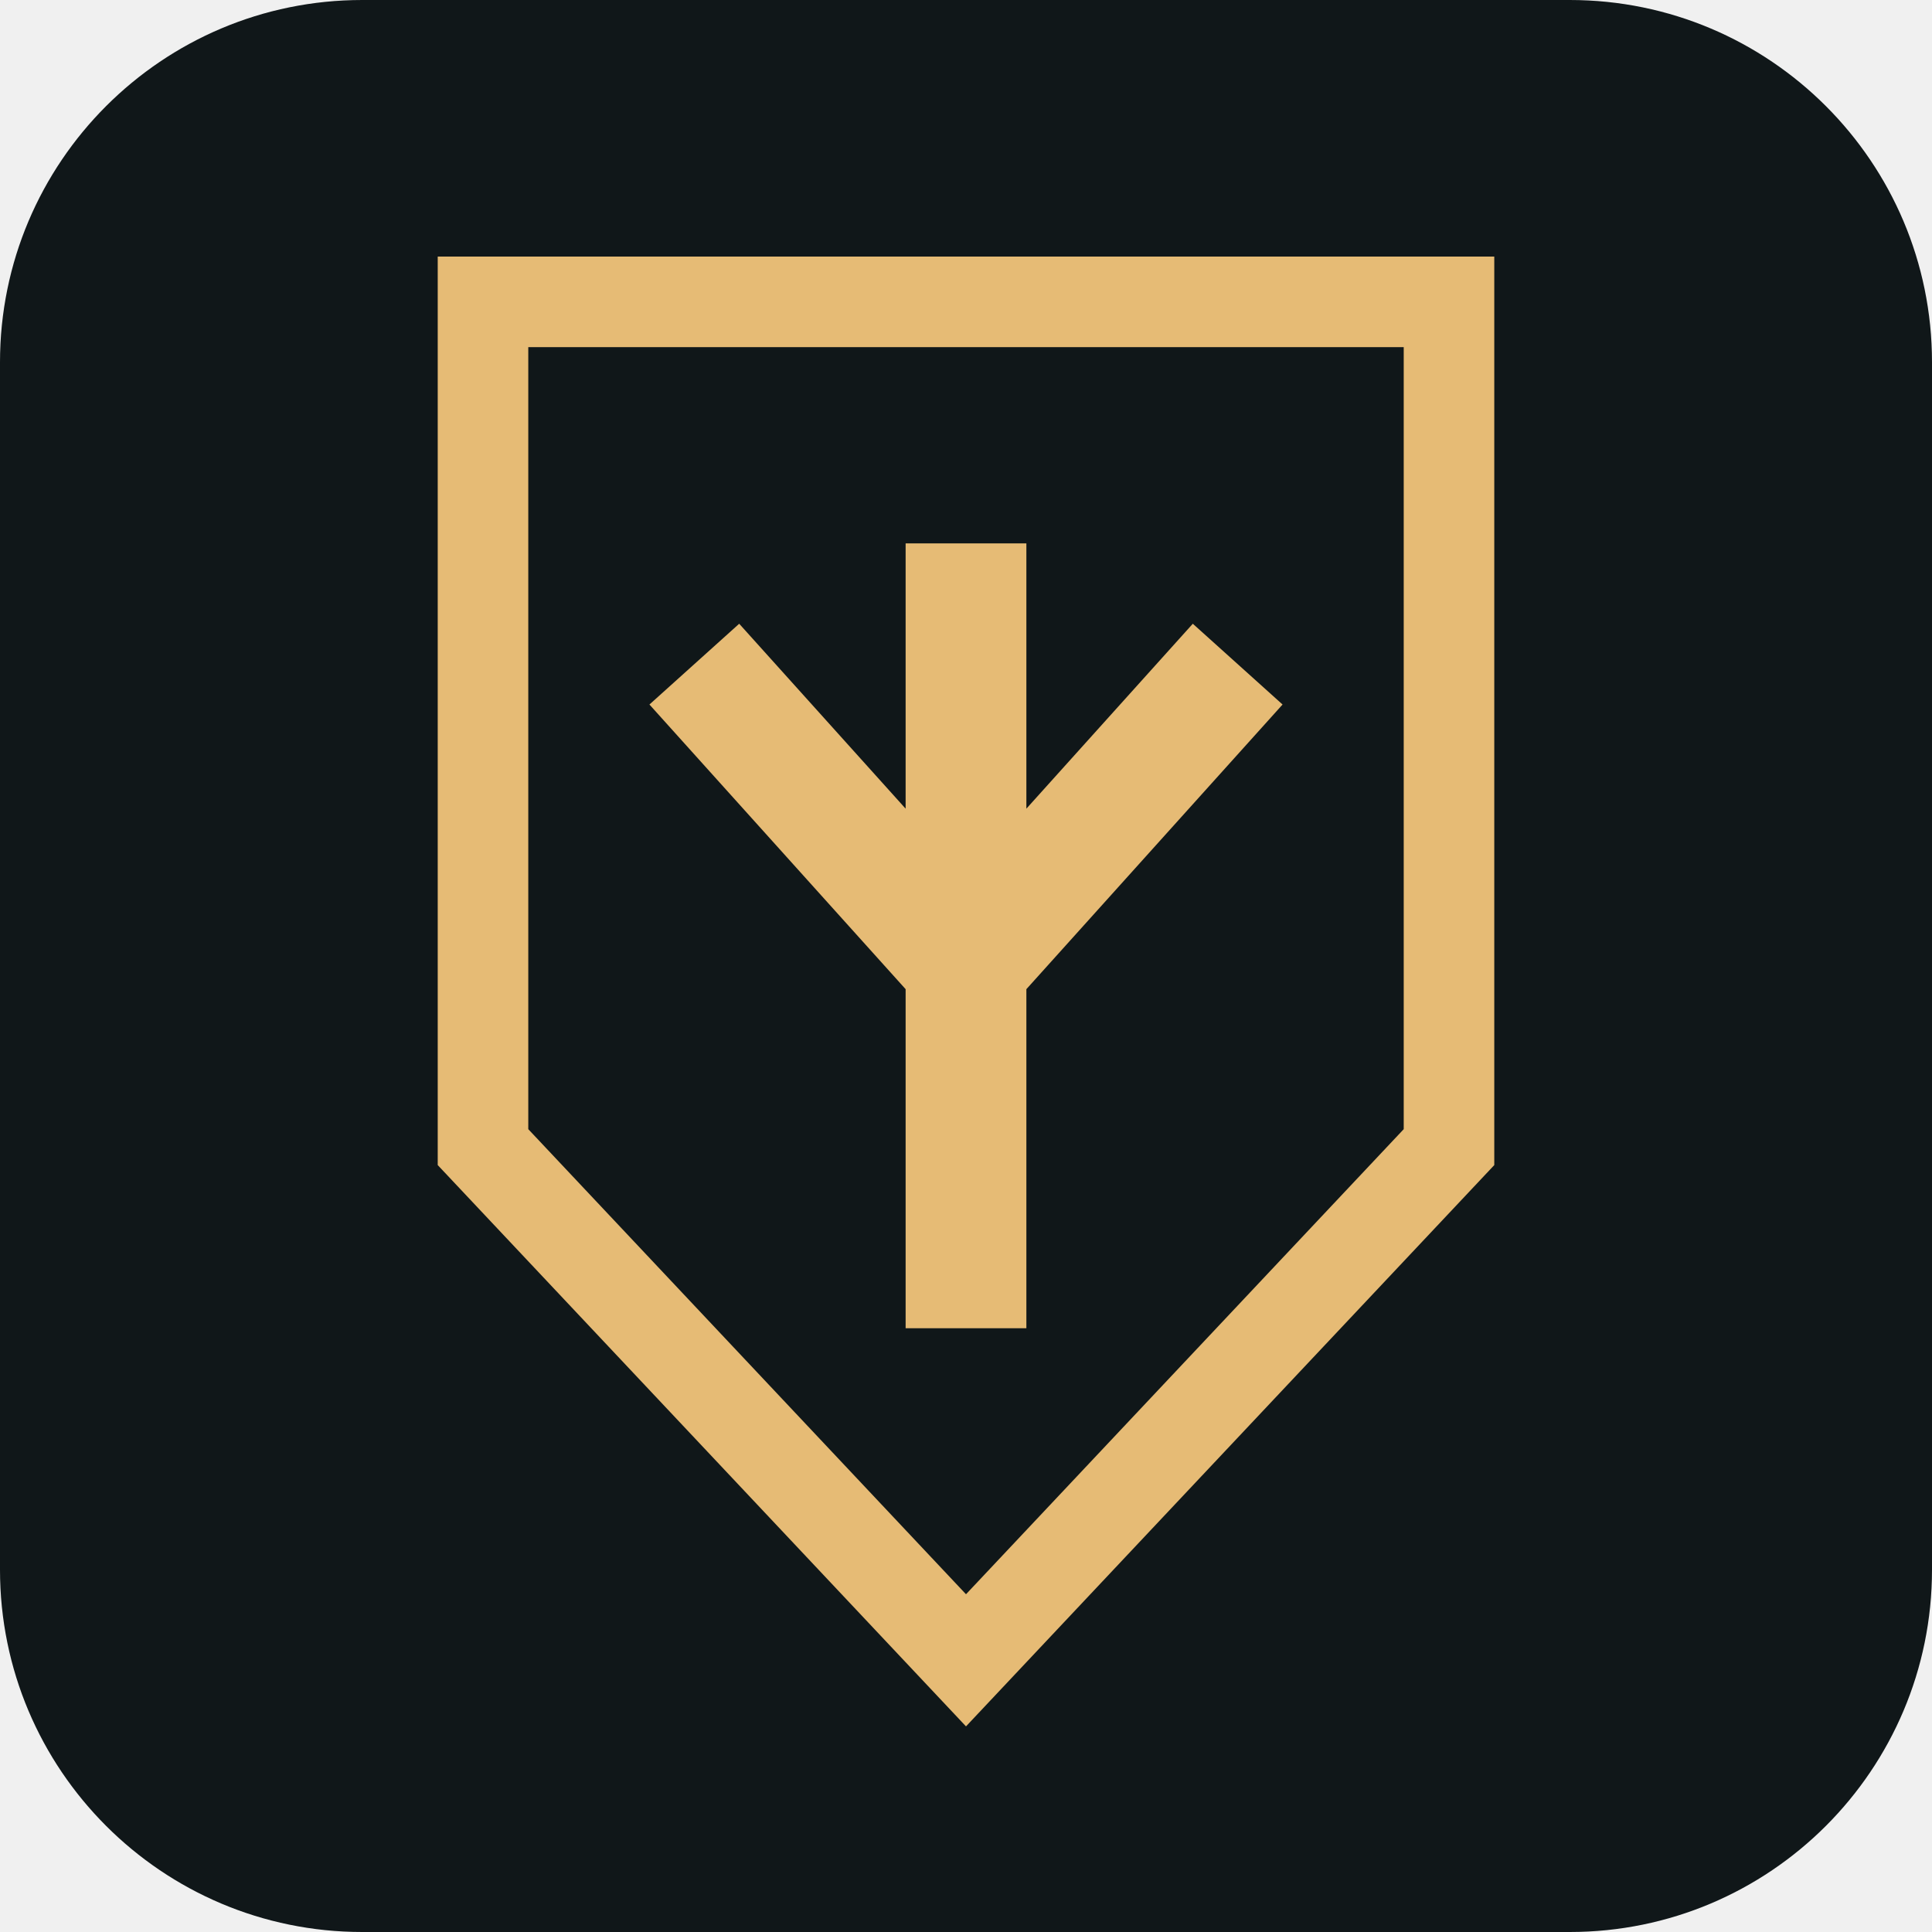
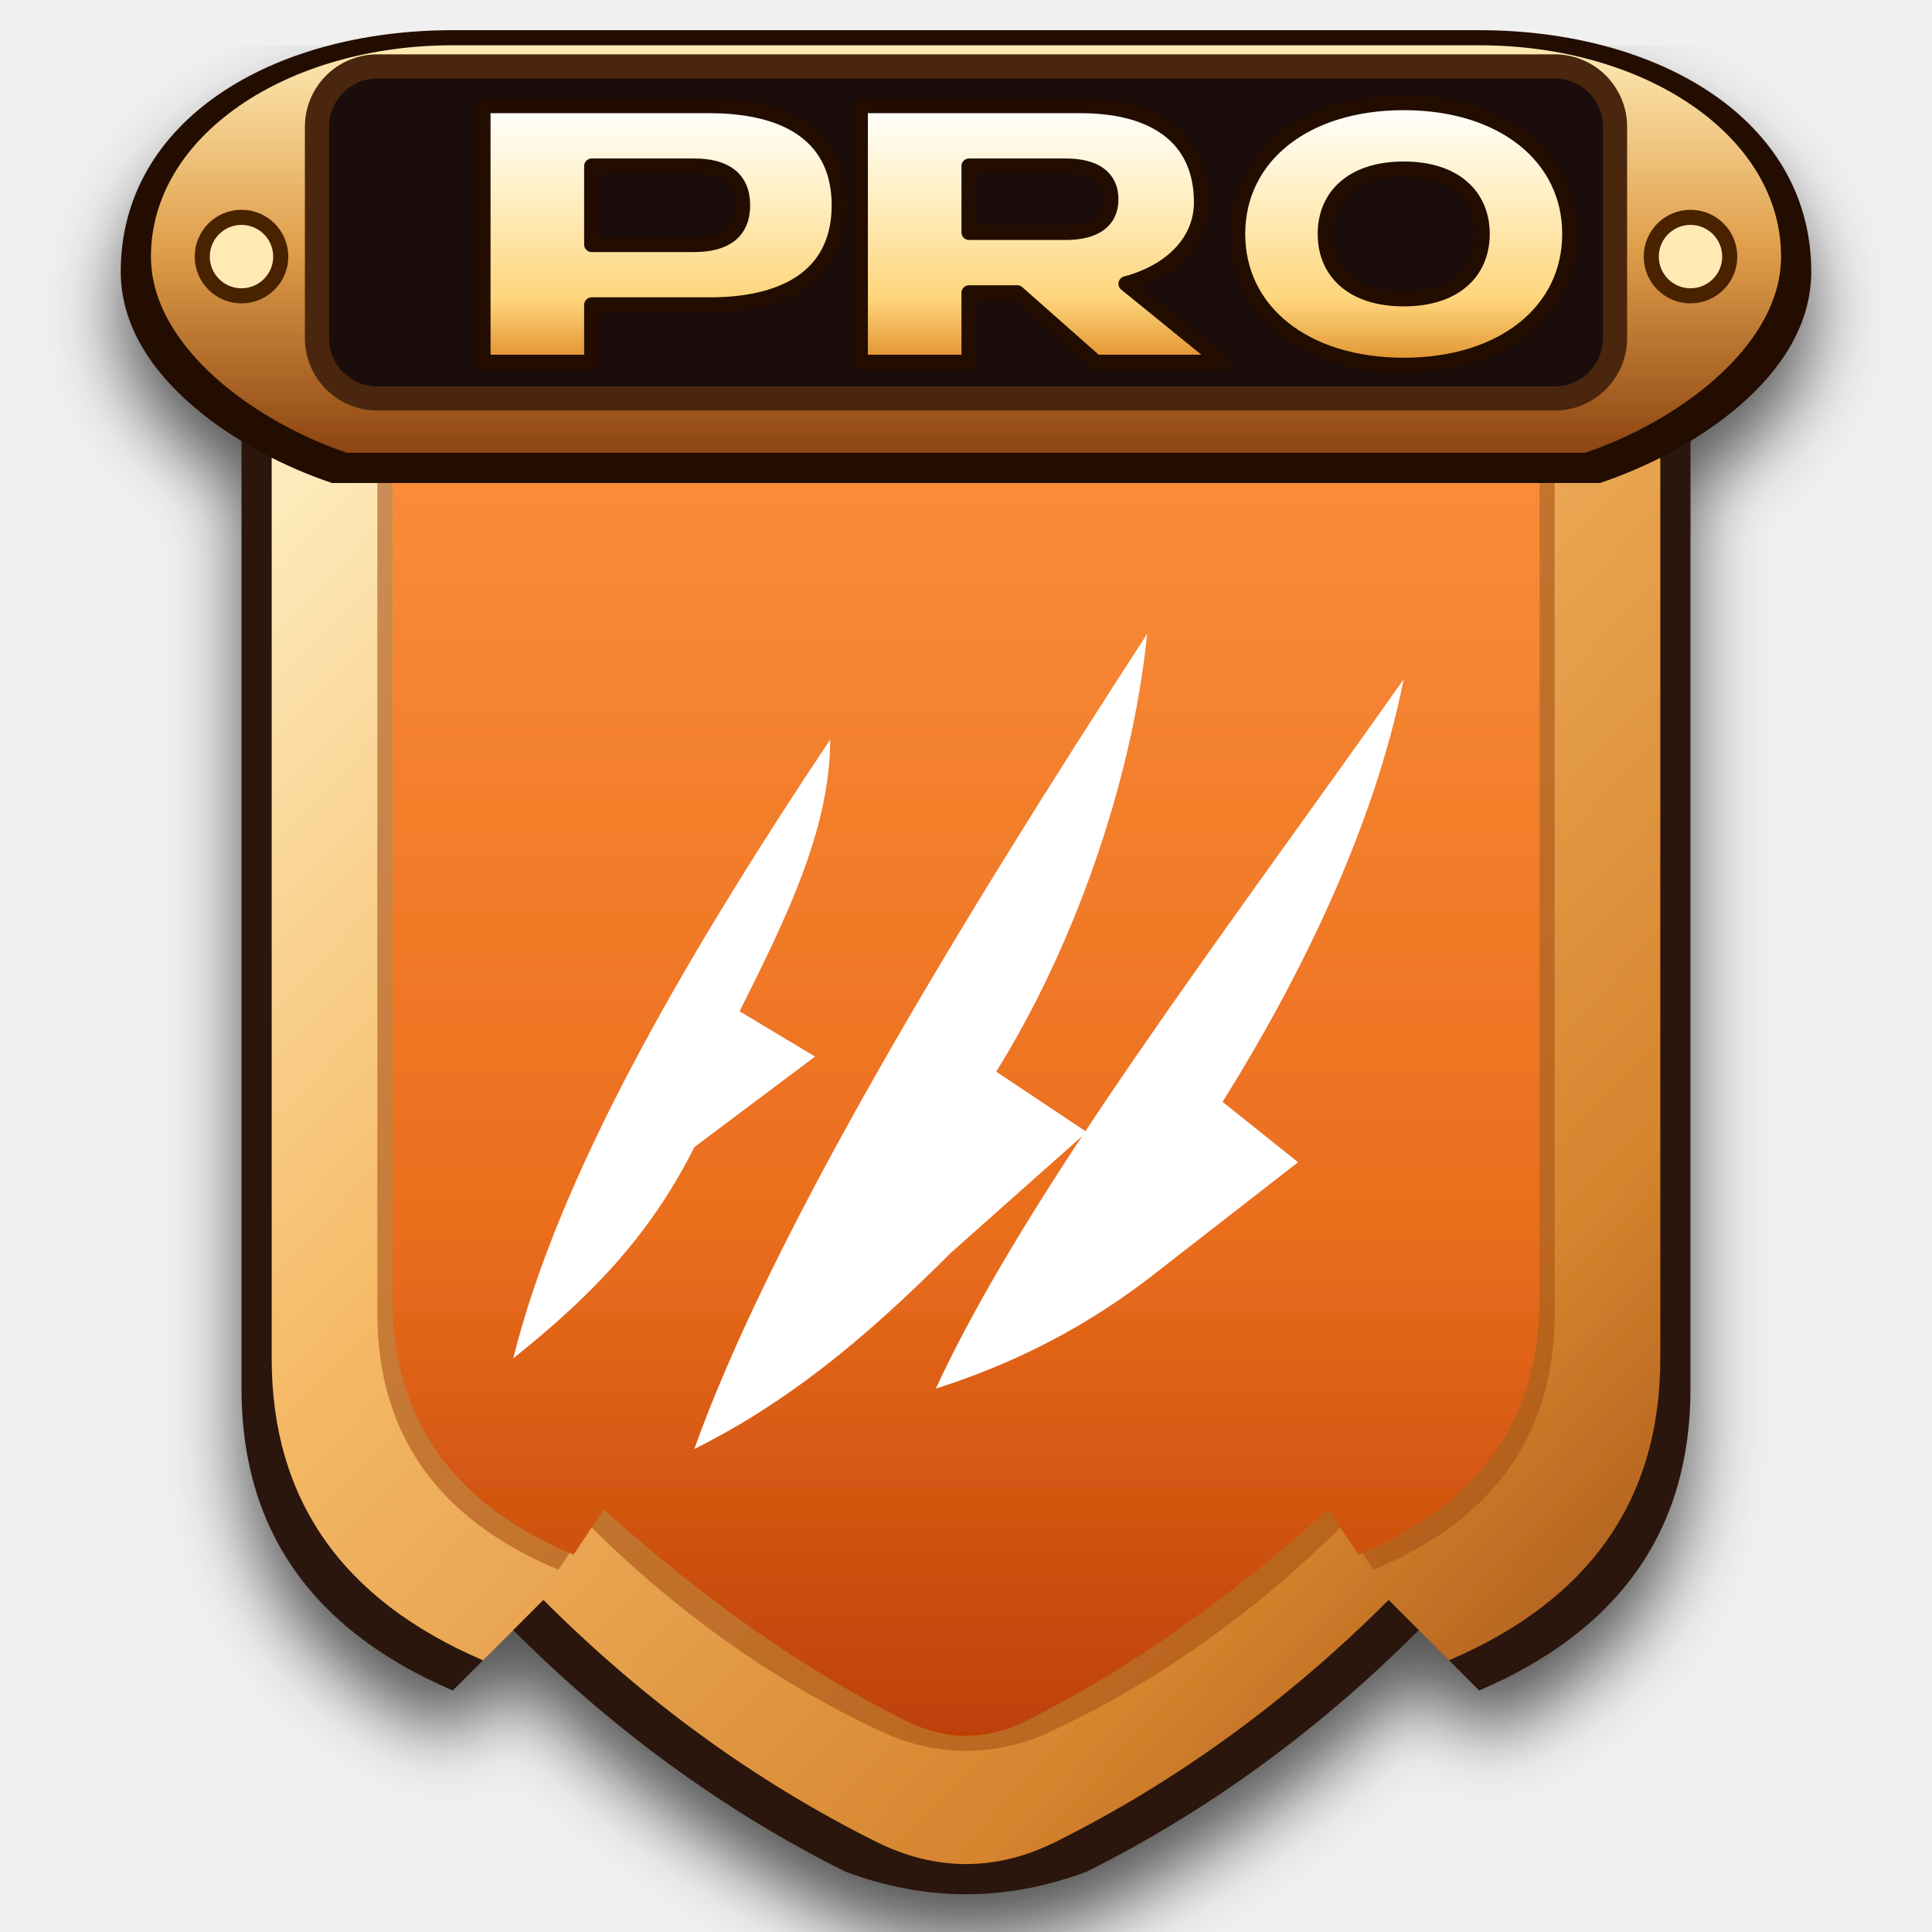
- <svg xmlns="http://www.w3.org/2000/svg" viewBox="0 0 64 64">
-   <rect width="64" height="64" rx="12" fill="#101719" />
-   <path d="M16 10h32v28L32 55 16 38Z" fill="none" stroke="#e6bb75" stroke-width="3" />
-   <path d="M32 18v26M23 22l9 10 9-10" fill="none" stroke="#e6bb75" stroke-width="4" />
+ <svg xmlns="http://www.w3.org/2000/svg" viewBox="0 0 64 64" width="64" height="64">
+   <defs>
+     <linearGradient id="favBg" x1="0%" y1="0%" x2="0%" y2="100%">
+       <stop offset="0%" stop-color="#fa8c38" />
+       <stop offset="60%" stop-color="#ea6d1d" />
+       <stop offset="100%" stop-color="#bd4006" />
+     </linearGradient>
+     <linearGradient id="favGold" x1="0%" y1="0%" x2="100%" y2="100%">
+       <stop offset="0%" stop-color="#fff1c7" />
+       <stop offset="35%" stop-color="#f5ba67" />
+       <stop offset="75%" stop-color="#d6842e" />
+       <stop offset="100%" stop-color="#934612" />
+     </linearGradient>
+     <linearGradient id="favHeader" x1="0%" y1="0%" x2="0%" y2="100%">
+       <stop offset="0%" stop-color="#ffeab4" />
+       <stop offset="50%" stop-color="#df9e4a" />
+       <stop offset="100%" stop-color="#8d4411" />
+     </linearGradient>
+     <linearGradient id="favTextGold" x1="0%" y1="0%" x2="0%" y2="100%">
+       <stop offset="0%" stop-color="#ffffff" />
+       <stop offset="30%" stop-color="#fff2cc" />
+       <stop offset="75%" stop-color="#fed57c" />
+       <stop offset="100%" stop-color="#e0902c" />
+     </linearGradient>
+     <filter id="favShadow" x="-20%" y="-20%" width="140%" height="140%">
+       <feDropShadow dx="0" dy="1.5" stdDeviation="1.2" flood-color="#000" flood-opacity="0.65" />
+     </filter>
+   </defs>
+   <g filter="url(#favShadow)">
+     <path d="M 8,14 L 56,14 L 56,46 Q 56,53 49,56 L 47,54 Q 42,59 36,62 Q 32,63.5 28,62 Q 22,59 17,54 L 15,56 Q 8,53 8,46 Z" fill="#2a1408" />
+     <path d="M 9,13 L 55,13 L 55,45 Q 55,52 48,55 L 46,53 Q 41,58 35,61 Q 32,62.5 29,61 Q 23,58 18,53 L 16,55 Q 9,52 9,45 Z" fill="url(#favGold)" />
+     <path d="M 12.5,15.5 L 51.5,15.5 L 51.5,43.5 Q 51.5,49.5 45.5,52 L 44.5,50.5 Q 40,55 34.5,57.5 Q 32,58.5 29.5,57.5 Q 24,55 19.5,50.5 L 18.5,52 Q 12.5,49.5 12.5,43.5 Z" fill="#a85215" opacity="0.6" />
+     <path d="M 13,16 L 51,16 L 51,43 Q 51,49 45,51.5 L 44,50 Q 39,54.5 34,57 Q 32,58 30,57 Q 25,54.5 20,50 L 19,51.5 Q 13,49 13,43 Z" fill="url(#favBg)" />
+     <path d="M 17,45              C 18.5,39 22.5,32 27.5,24.5              C 27.5,27.5 26,30.5 24.5,33.5              L 27,35              L 23,38              C 21.5,41 19.5,43 17,45              Z" fill="#ffffff" />
+     <path d="M 23,48              C 25.5,41 31.5,31 38,21              C 37.5,26 35.5,31.5 33,35.5              L 36,37.5              L 31.5,41.5              C 28.5,44.5 26,46.5 23,48              Z" fill="#ffffff" />
+     <path d="M 31,46              C 34,39.5 40.5,31 46.5,22.5              C 45.5,27.5 43,32.5 40.5,36.5              L 43,38.5              L 38.5,42              C 36,44 33.5,45.2 31,46              Z" fill="#ffffff" />
+     <path d="M 4,9 C 4,4 9,1 15,1 L 49,1 C 55,1 60,4 60,9 C 60,12.5 56,15 53,16 L 11,16 C 8,15 4,12.5 4,9 Z" fill="#201005" />
+     <path d="M 5,8.5 C 5,4.5 9.5,1.5 15,1.5 L 49,1.5 C 54.5,1.5 59,4.5 59,8.5 C 59,11.5 55.5,14 52.5,15 L 11.5,15 C 8.5,14 5,11.5 5,8.5 Z" fill="url(#favHeader)" />
+     <rect x="10.5" y="2.2" width="43" height="11" rx="2" fill="#1b0f07" stroke="#48270b" stroke-width="0.8" />
+     <circle cx="8" cy="8.5" r="1.3" fill="#ffeab4" stroke="#482205" stroke-width="0.5" />
+     <circle cx="56" cy="8.5" r="1.3" fill="#ffeab4" stroke="#482205" stroke-width="0.5" />
+     <path d="M 16,3.5 L 23.5,3.5 C 26.2,3.5 27.8,4.6 27.8,6.8 C 27.8,9 26.2,10.1 23.5,10.1 L 19.6,10.1 L 19.6,12 L 16,12 Z M 19.6,5.5 L 19.6,8.1 L 23,8.1 C 24,8.1 24.6,7.7 24.6,6.8 C 24.6,5.9 24,5.5 23,5.5 Z" fill="url(#favTextGold)" stroke="#231004" stroke-width="0.5" stroke-linejoin="round" />
+     <path d="M 28.5,3.5 L 35.8,3.5 C 38.3,3.5 39.8,4.6 39.8,6.7 C 39.8,8 38.8,9 37.3,9.4 L 40.5,12 L 36.3,12 L 33.7,9.7 L 32.1,9.7 L 32.1,12 L 28.5,12 Z M 32.1,5.5 L 32.1,7.7 L 35.3,7.7 C 36.3,7.7 36.8,7.3 36.8,6.6 C 36.8,5.9 36.3,5.5 35.3,5.5 Z" fill="url(#favTextGold)" stroke="#231004" stroke-width="0.5" stroke-linejoin="round" />
+     <path d="M 46.5,3.4 C 49.8,3.4 52,5.2 52,7.75 C 52,10.3 49.8,12.1 46.5,12.1 C 43.2,12.1 41,10.3 41,7.75 C 41,5.2 43.2,3.4 46.5,3.4 Z M 46.5,5.6 C 44.8,5.6 43.9,6.5 43.9,7.75 C 43.9,9 44.8,9.9 46.5,9.9 C 48.2,9.9 49.1,9 49.1,7.75 C 49.1,6.5 48.2,5.6 46.5,5.6 Z" fill="url(#favTextGold)" stroke="#231004" stroke-width="0.5" stroke-linejoin="round" />
+   </g>
</svg>
